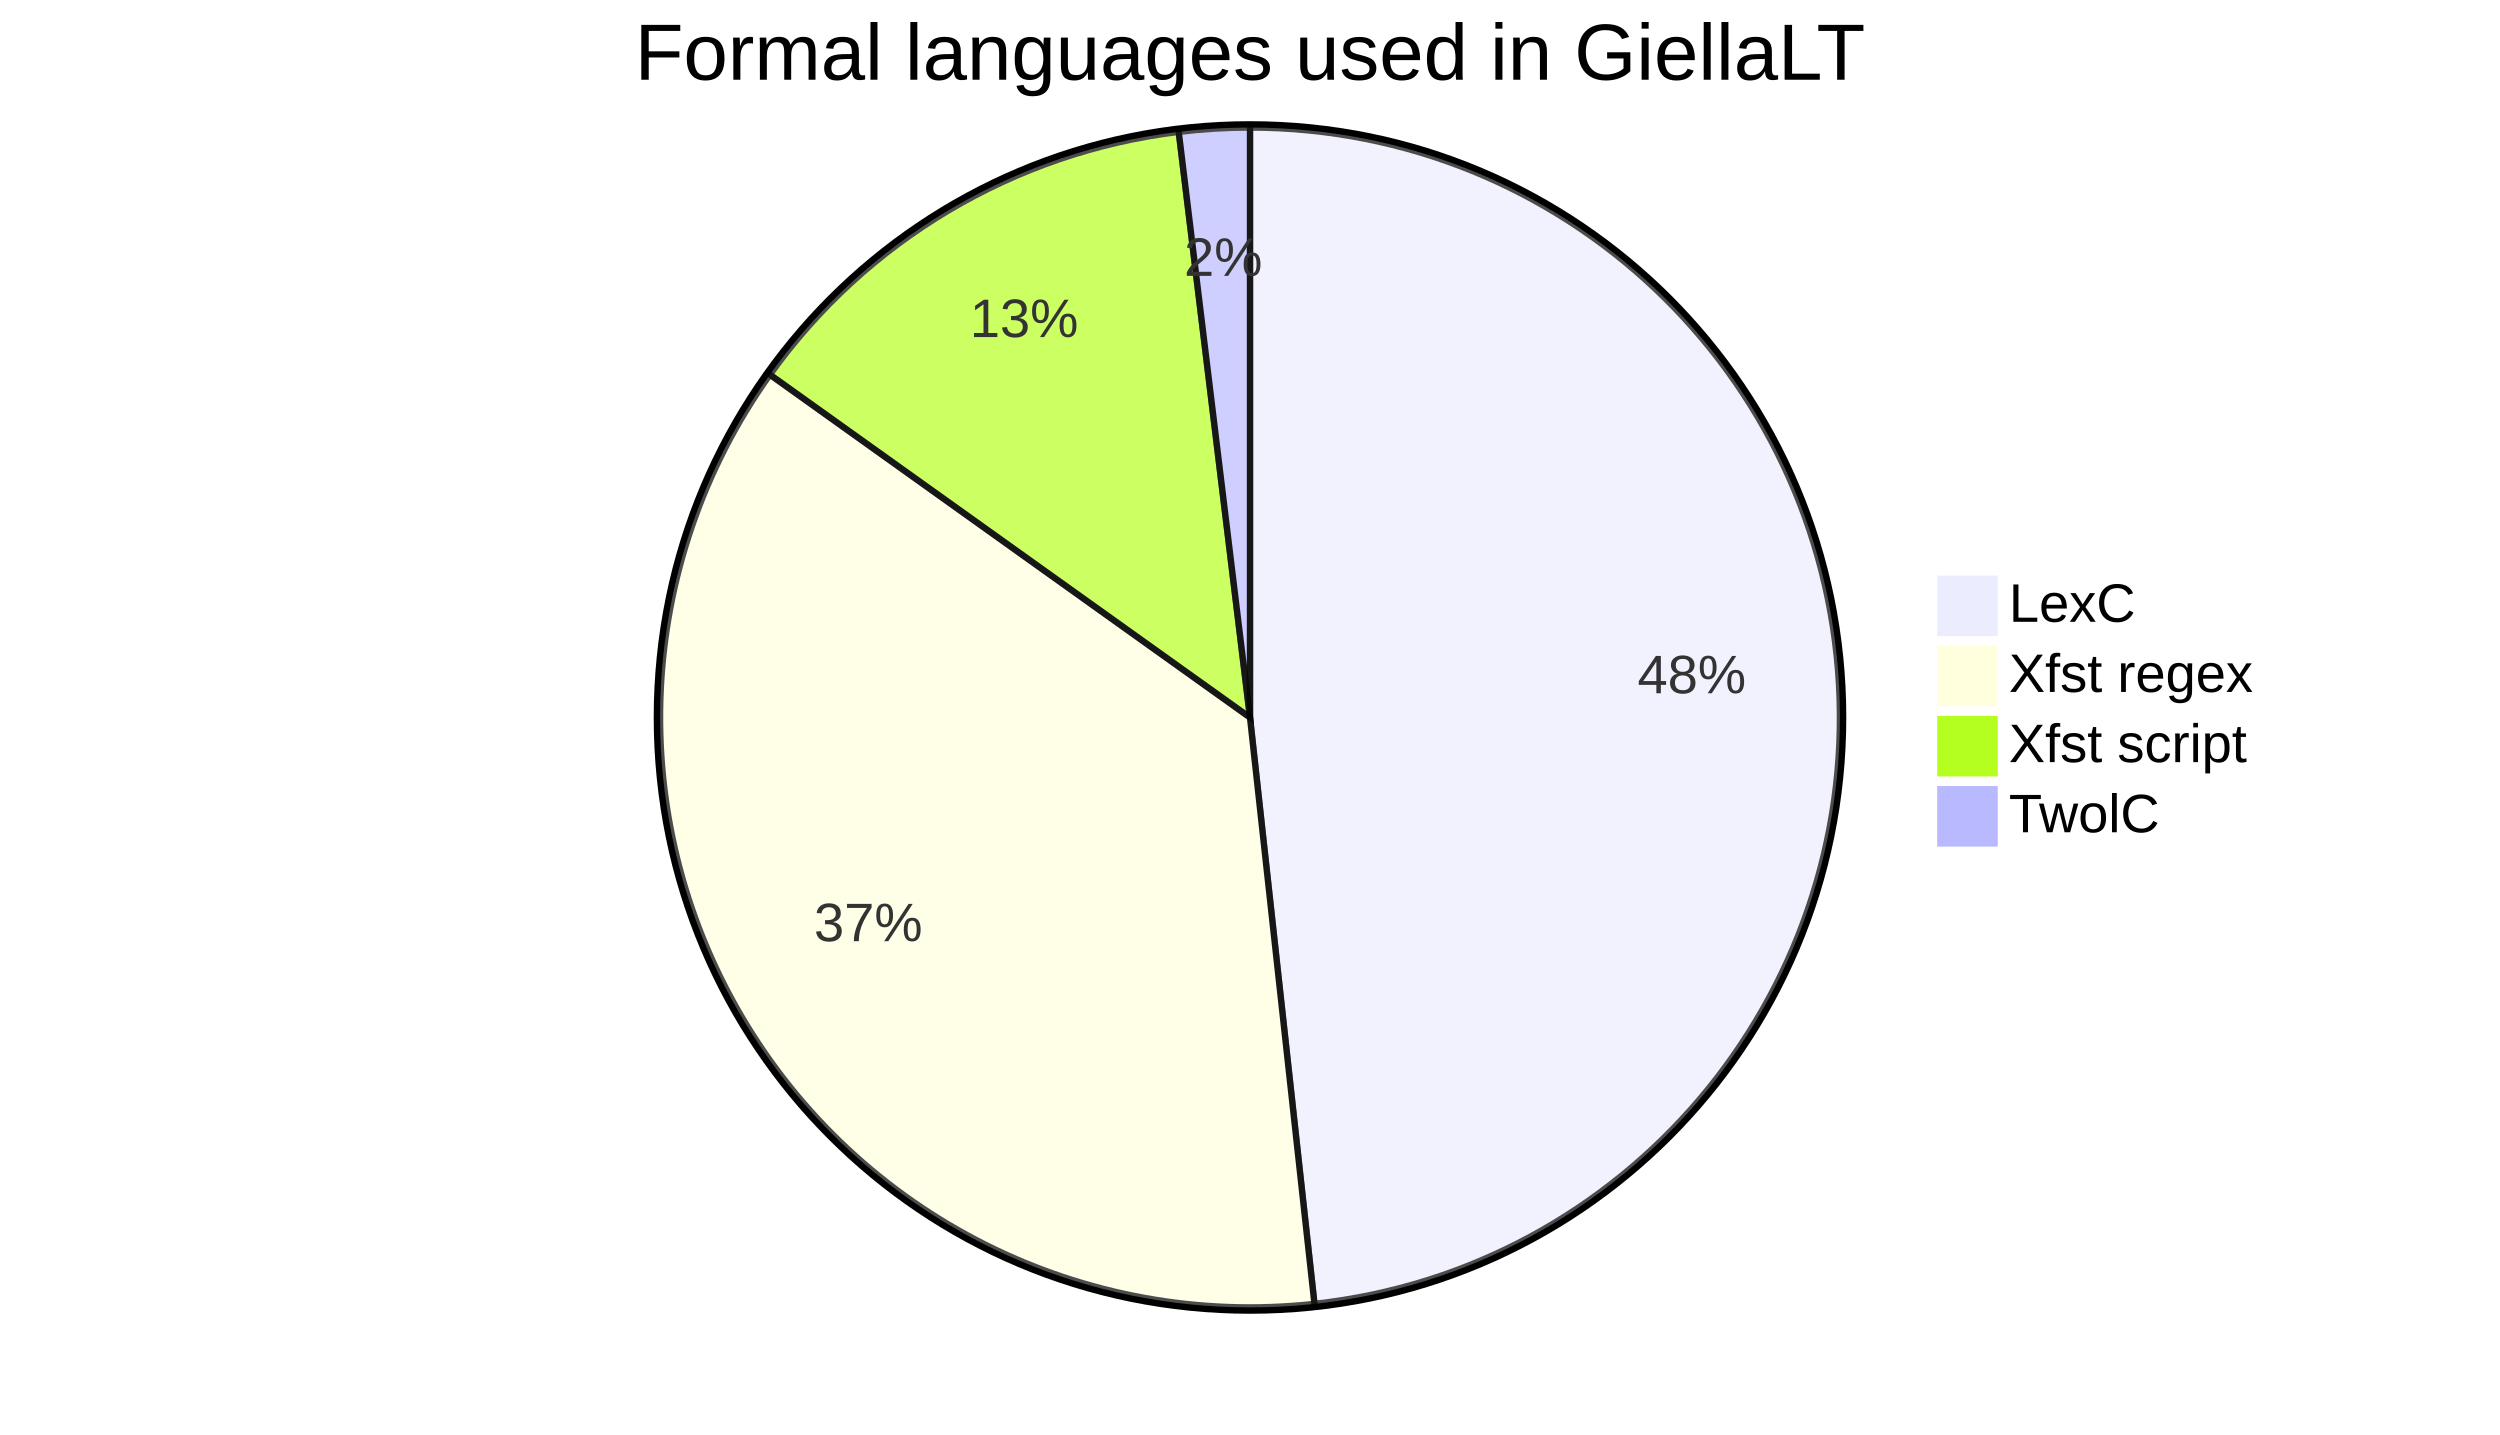
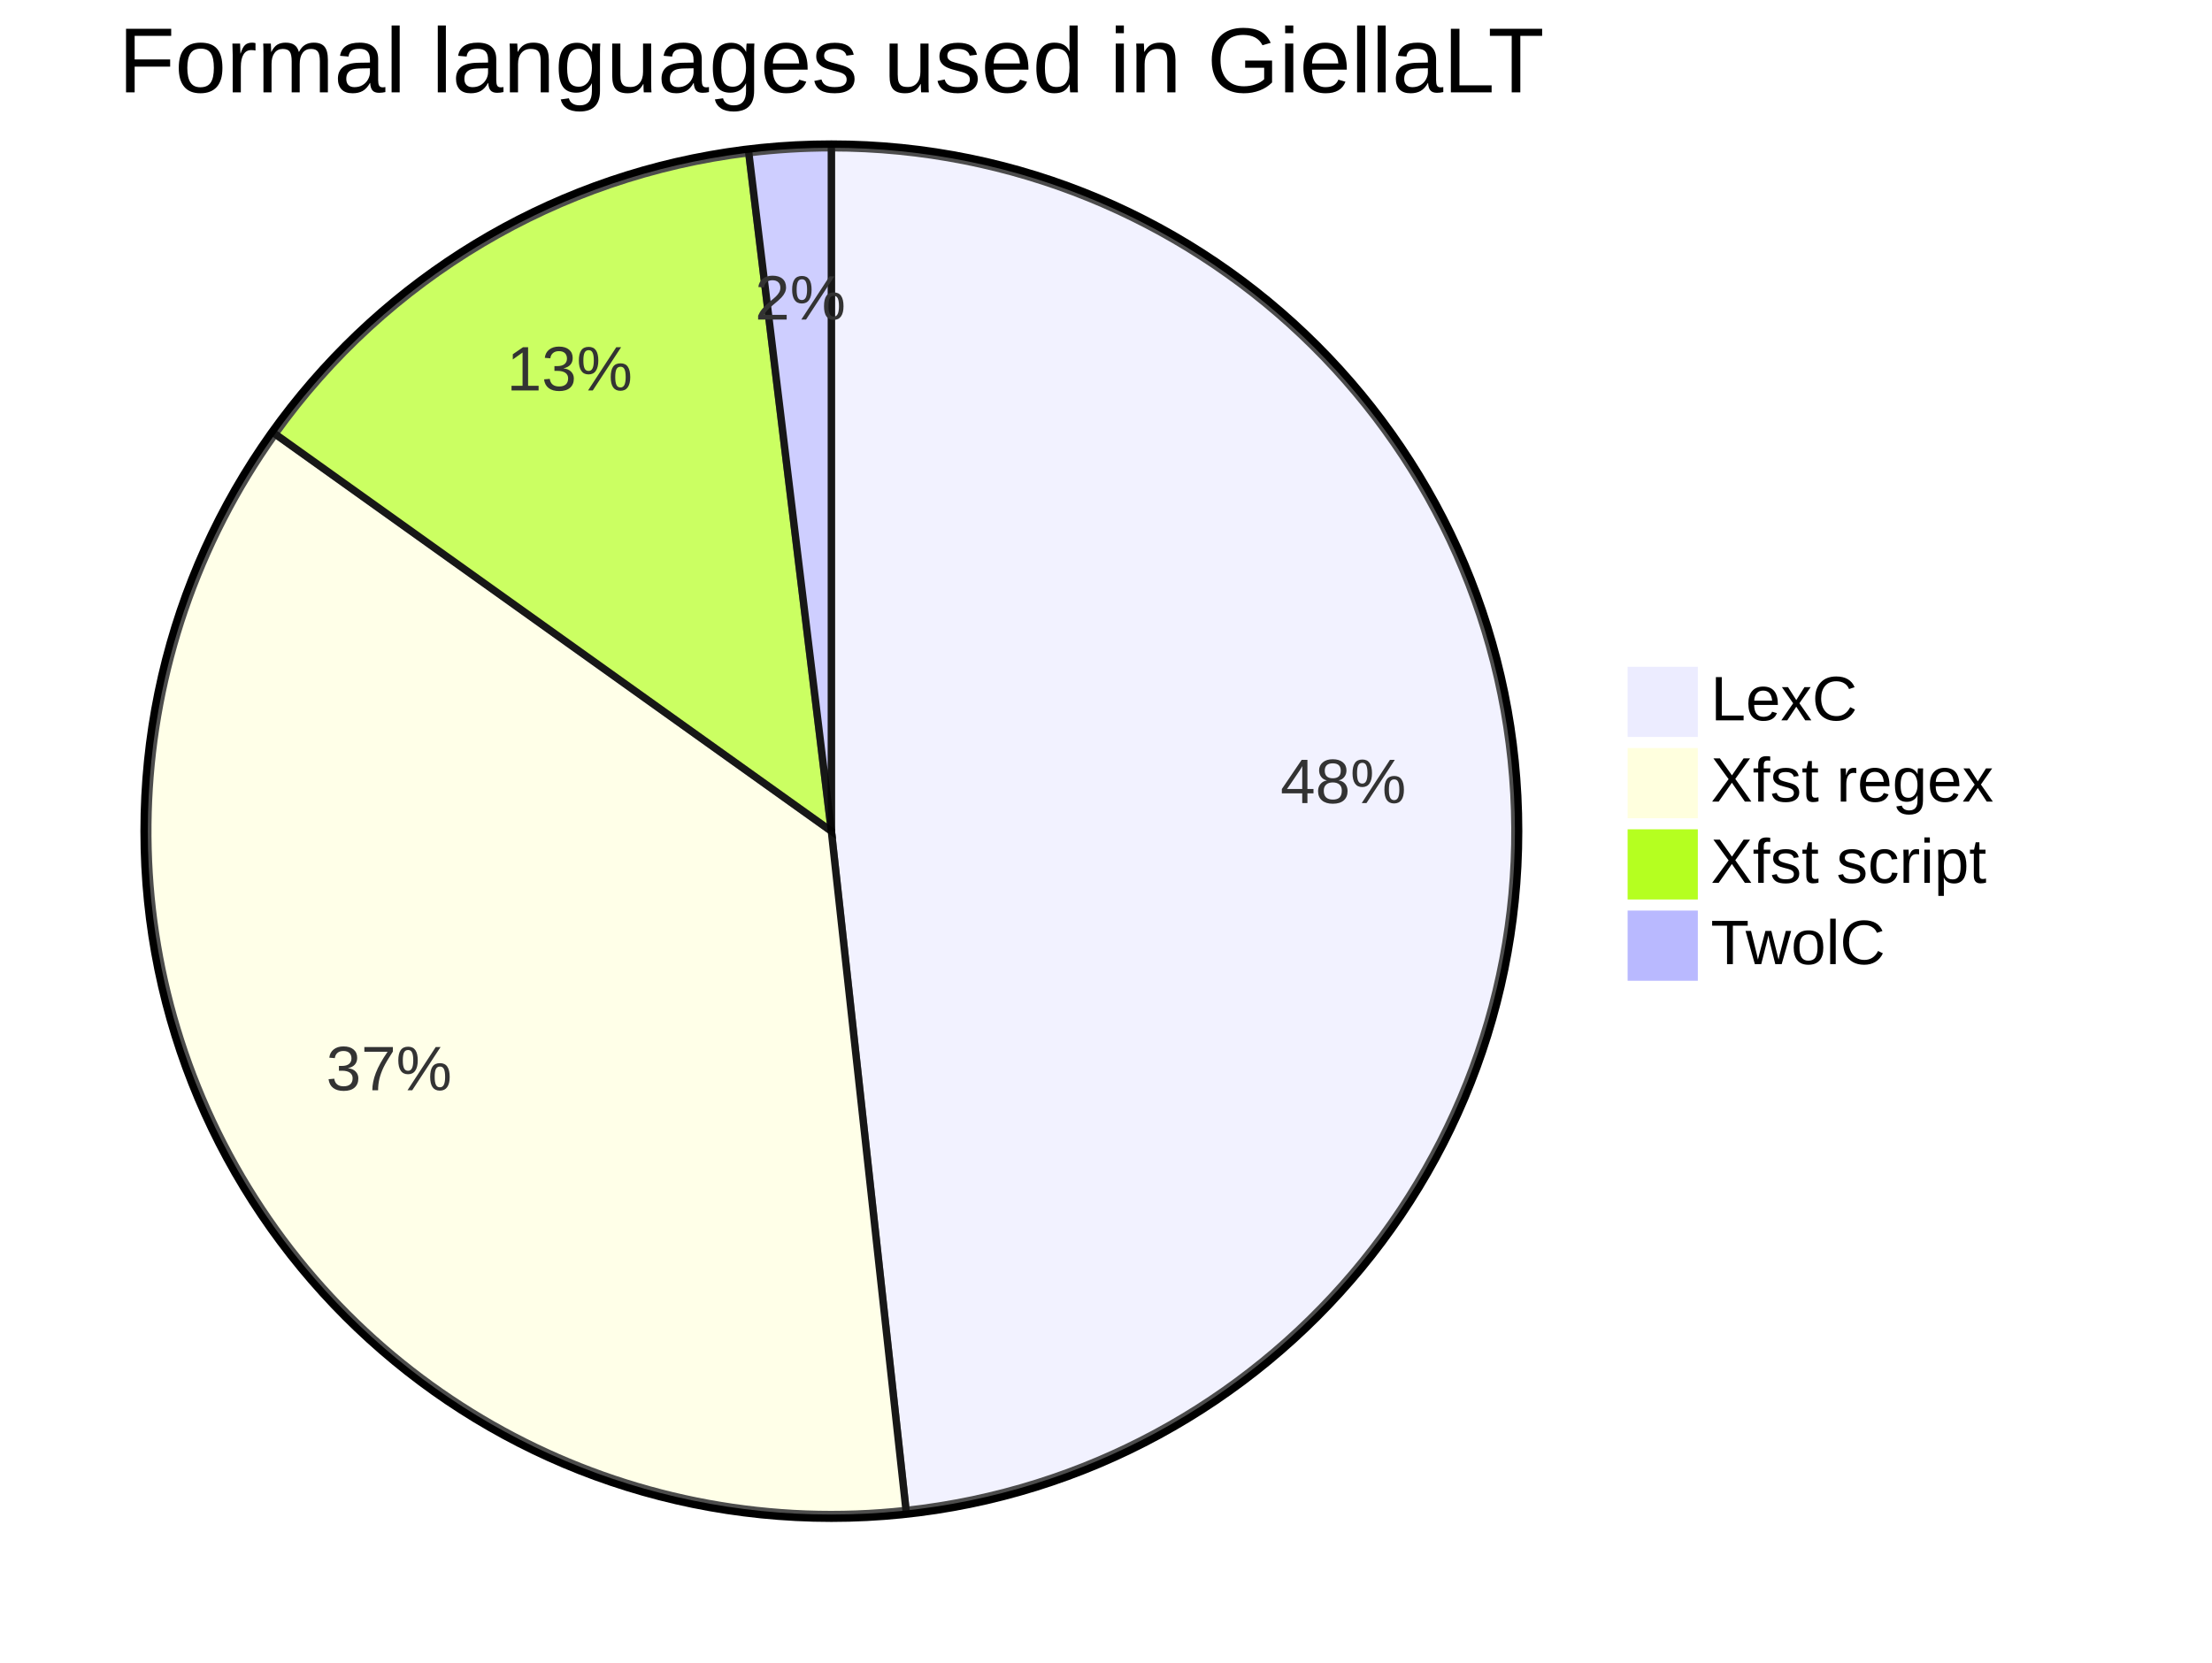
- <svg xmlns="http://www.w3.org/2000/svg" aria-roledescription="pie" role="graphics-document document" style="max-width: 784px; background-color: white;" viewBox="0 0 784 450" width="100%" id="my-svg">
+ <svg xmlns="http://www.w3.org/2000/svg" aria-roledescription="pie" role="graphics-document document" style="max-width: 598.656px; background-color: white;" viewBox="0 0 598.656 450" width="100%" id="my-svg">
  <style>#my-svg{font-family:"trebuchet ms",verdana,arial,sans-serif;font-size:16px;fill:#333;}#my-svg .error-icon{fill:#552222;}#my-svg .error-text{fill:#552222;stroke:#552222;}#my-svg .edge-thickness-normal{stroke-width:2px;}#my-svg .edge-thickness-thick{stroke-width:3.5px;}#my-svg .edge-pattern-solid{stroke-dasharray:0;}#my-svg .edge-pattern-dashed{stroke-dasharray:3;}#my-svg .edge-pattern-dotted{stroke-dasharray:2;}#my-svg .marker{fill:#333333;stroke:#333333;}#my-svg .marker.cross{stroke:#333333;}#my-svg svg{font-family:"trebuchet ms",verdana,arial,sans-serif;font-size:16px;}#my-svg .pieCircle{stroke:black;stroke-width:2px;opacity:0.7;}#my-svg .pieOuterCircle{stroke:black;stroke-width:2px;fill:none;}#my-svg .pieTitleText{text-anchor:middle;font-size:25px;fill:black;font-family:"trebuchet ms",verdana,arial,sans-serif;}#my-svg .slice{font-family:"trebuchet ms",verdana,arial,sans-serif;fill:#333;font-size:17px;}#my-svg .legend text{fill:black;font-family:"trebuchet ms",verdana,arial,sans-serif;font-size:17px;}#my-svg :root{--mermaid-font-family:"trebuchet ms",verdana,arial,sans-serif;}</style>
  <g />
-   <g transform="translate(392,225)">
+   <g transform="translate(225,225)">
    <circle class="pieOuterCircle" r="186" cy="0" cx="0" />
    <path class="pieCircle" fill="#ECECFF" d="M1.1327982892113017e-14,-185A185,185,0,0,1,20.217,183.892L0,0Z" />
    <path class="pieCircle" fill="#ffffde" d="M20.217,183.892A185,185,0,0,1,-150.548,-107.518L0,0Z" />
    <path class="pieCircle" fill="hsl(80, 100%, 56.275%)" d="M-150.548,-107.518A185,185,0,0,1,-22.354,-183.644L0,0Z" />
    <path class="pieCircle" fill="hsl(240, 100%, 86.275%)" d="M-22.354,-183.644A185,185,0,0,1,-3.398394867633905e-14,-185L0,0Z" />
    <text style="text-anchor: middle;" class="slice" transform="translate(138.5421,-7.592789)">48%</text>
    <text style="text-anchor: middle;" class="slice" transform="translate(-119.7103,70.14981)">37%</text>
    <text style="text-anchor: middle;" class="slice" transform="translate(-70.84464,-119.3005)">13%</text>
    <text style="text-anchor: middle;" class="slice" transform="translate(-8.398164,-138.4956)">2%</text>
    <text class="pieTitleText" y="-200" x="0">Formal languages used in GiellaLT</text>
    <g transform="translate(216,-44)" class="legend">
      <rect style="fill: rgb(236, 236, 255); stroke: rgb(236, 236, 255);" height="18" width="18" />
      <text y="14" x="22">LexC</text>
    </g>
    <g transform="translate(216,-22)" class="legend">
      <rect style="fill: rgb(255, 255, 222); stroke: rgb(255, 255, 222);" height="18" width="18" />
      <text y="14" x="22">Xfst regex</text>
    </g>
    <g transform="translate(216,0)" class="legend">
      <rect style="fill: rgb(181, 255, 32); stroke: rgb(181, 255, 32);" height="18" width="18" />
      <text y="14" x="22">Xfst script</text>
    </g>
    <g transform="translate(216,22)" class="legend">
      <rect style="fill: rgb(185, 185, 255); stroke: rgb(185, 185, 255);" height="18" width="18" />
      <text y="14" x="22">TwolC</text>
    </g>
  </g>
</svg>
